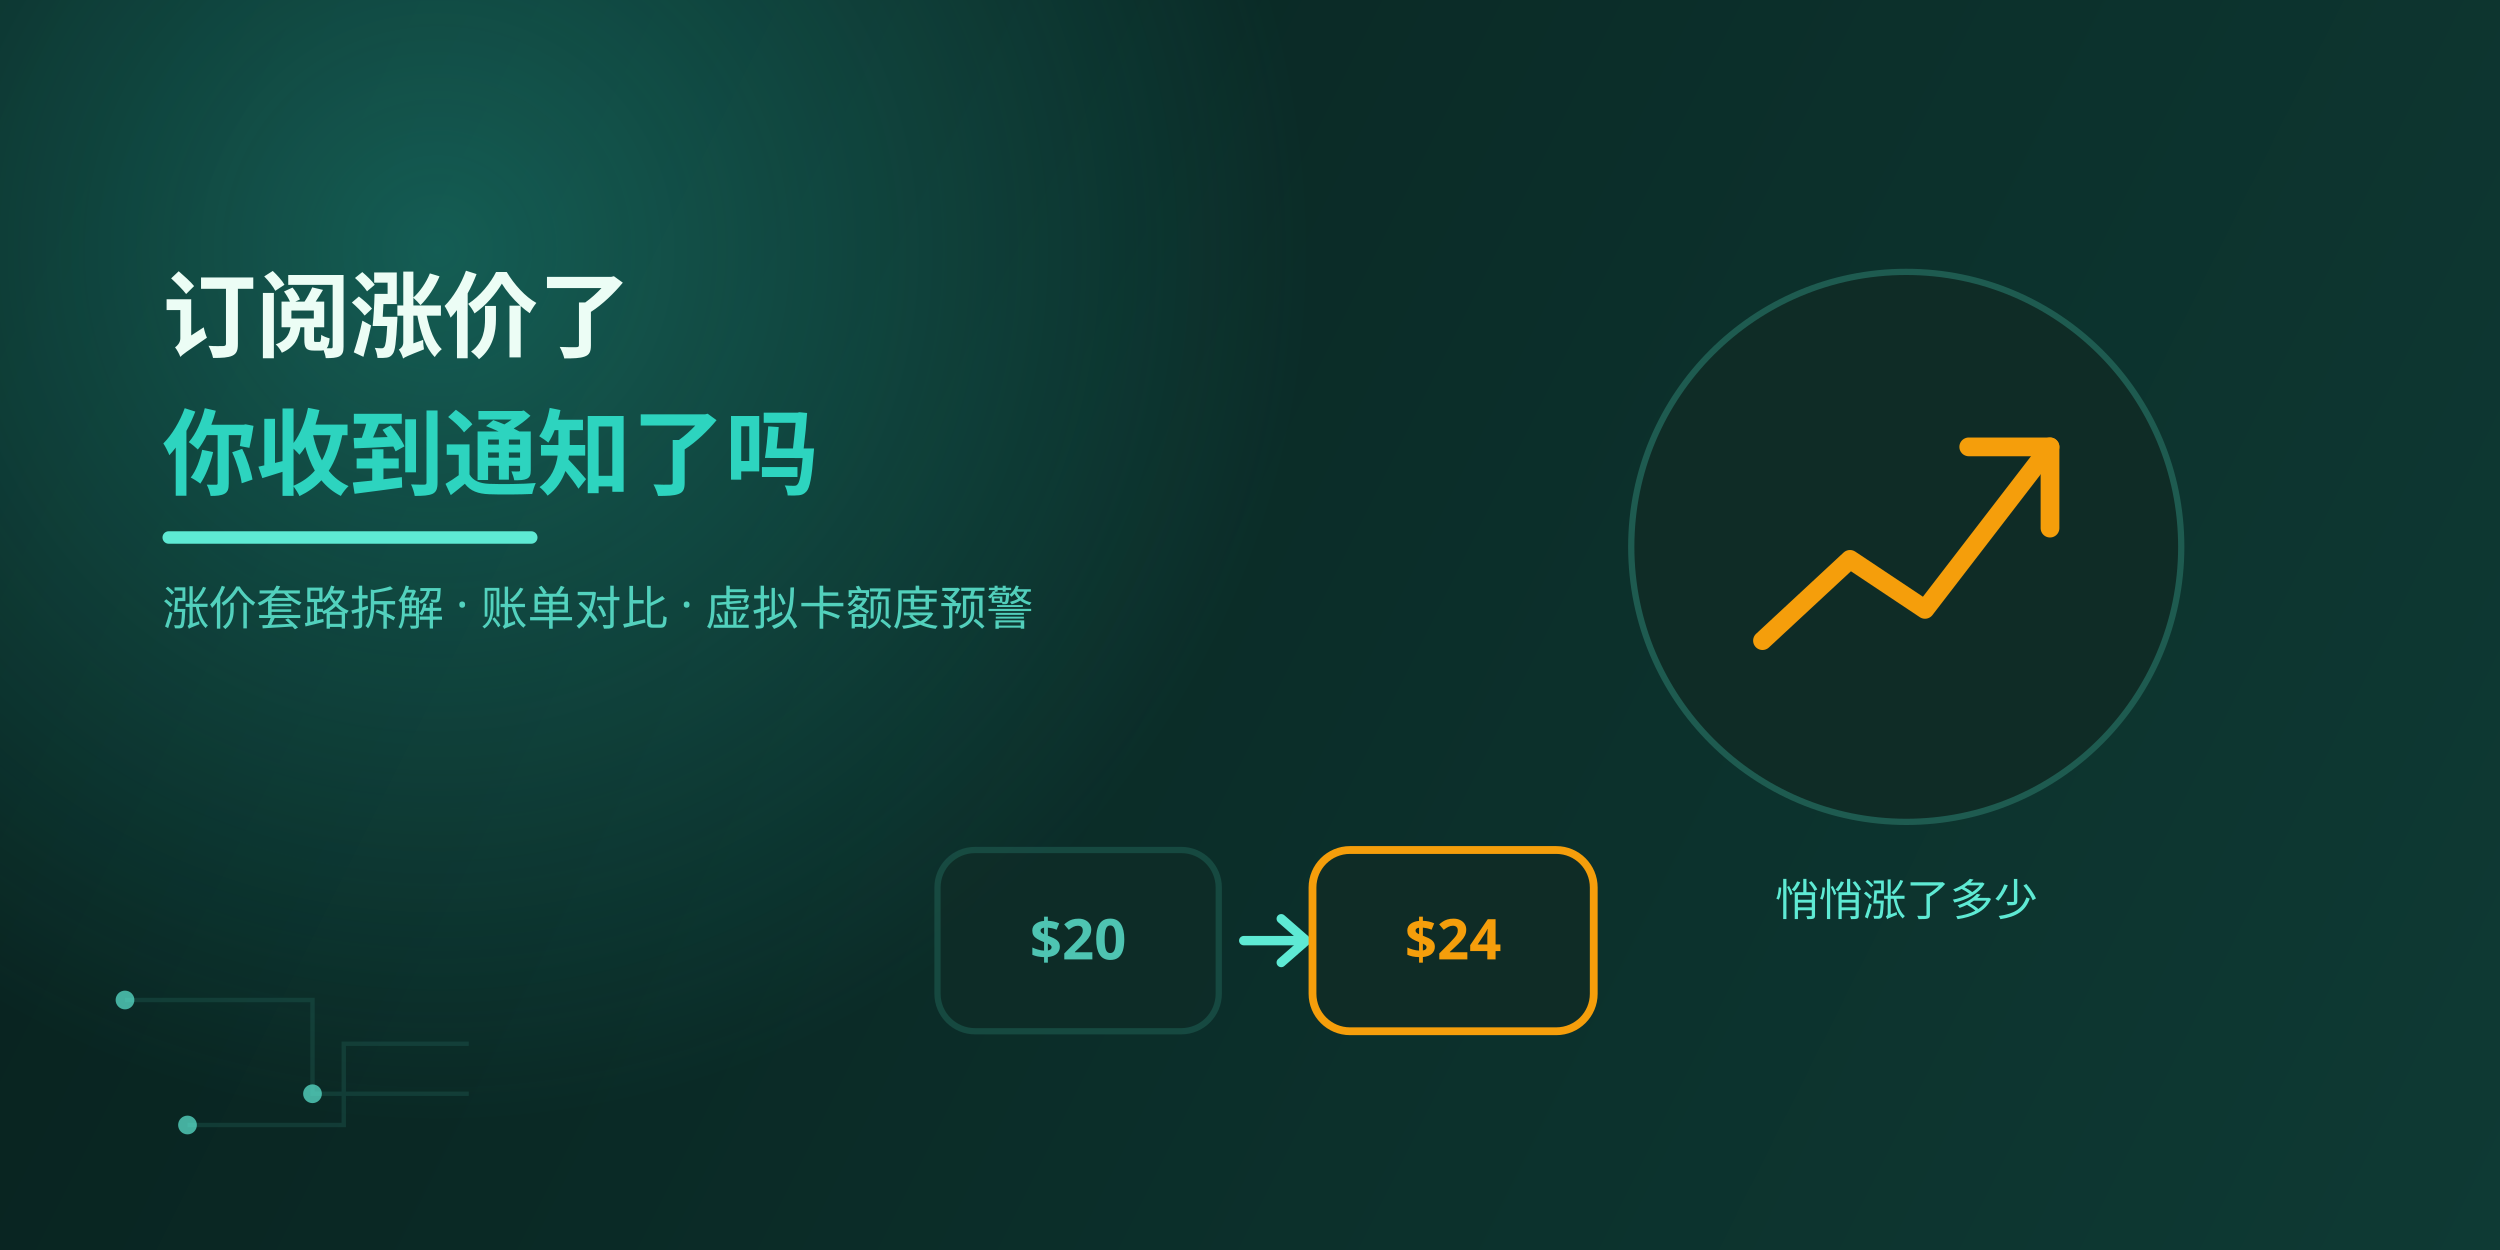
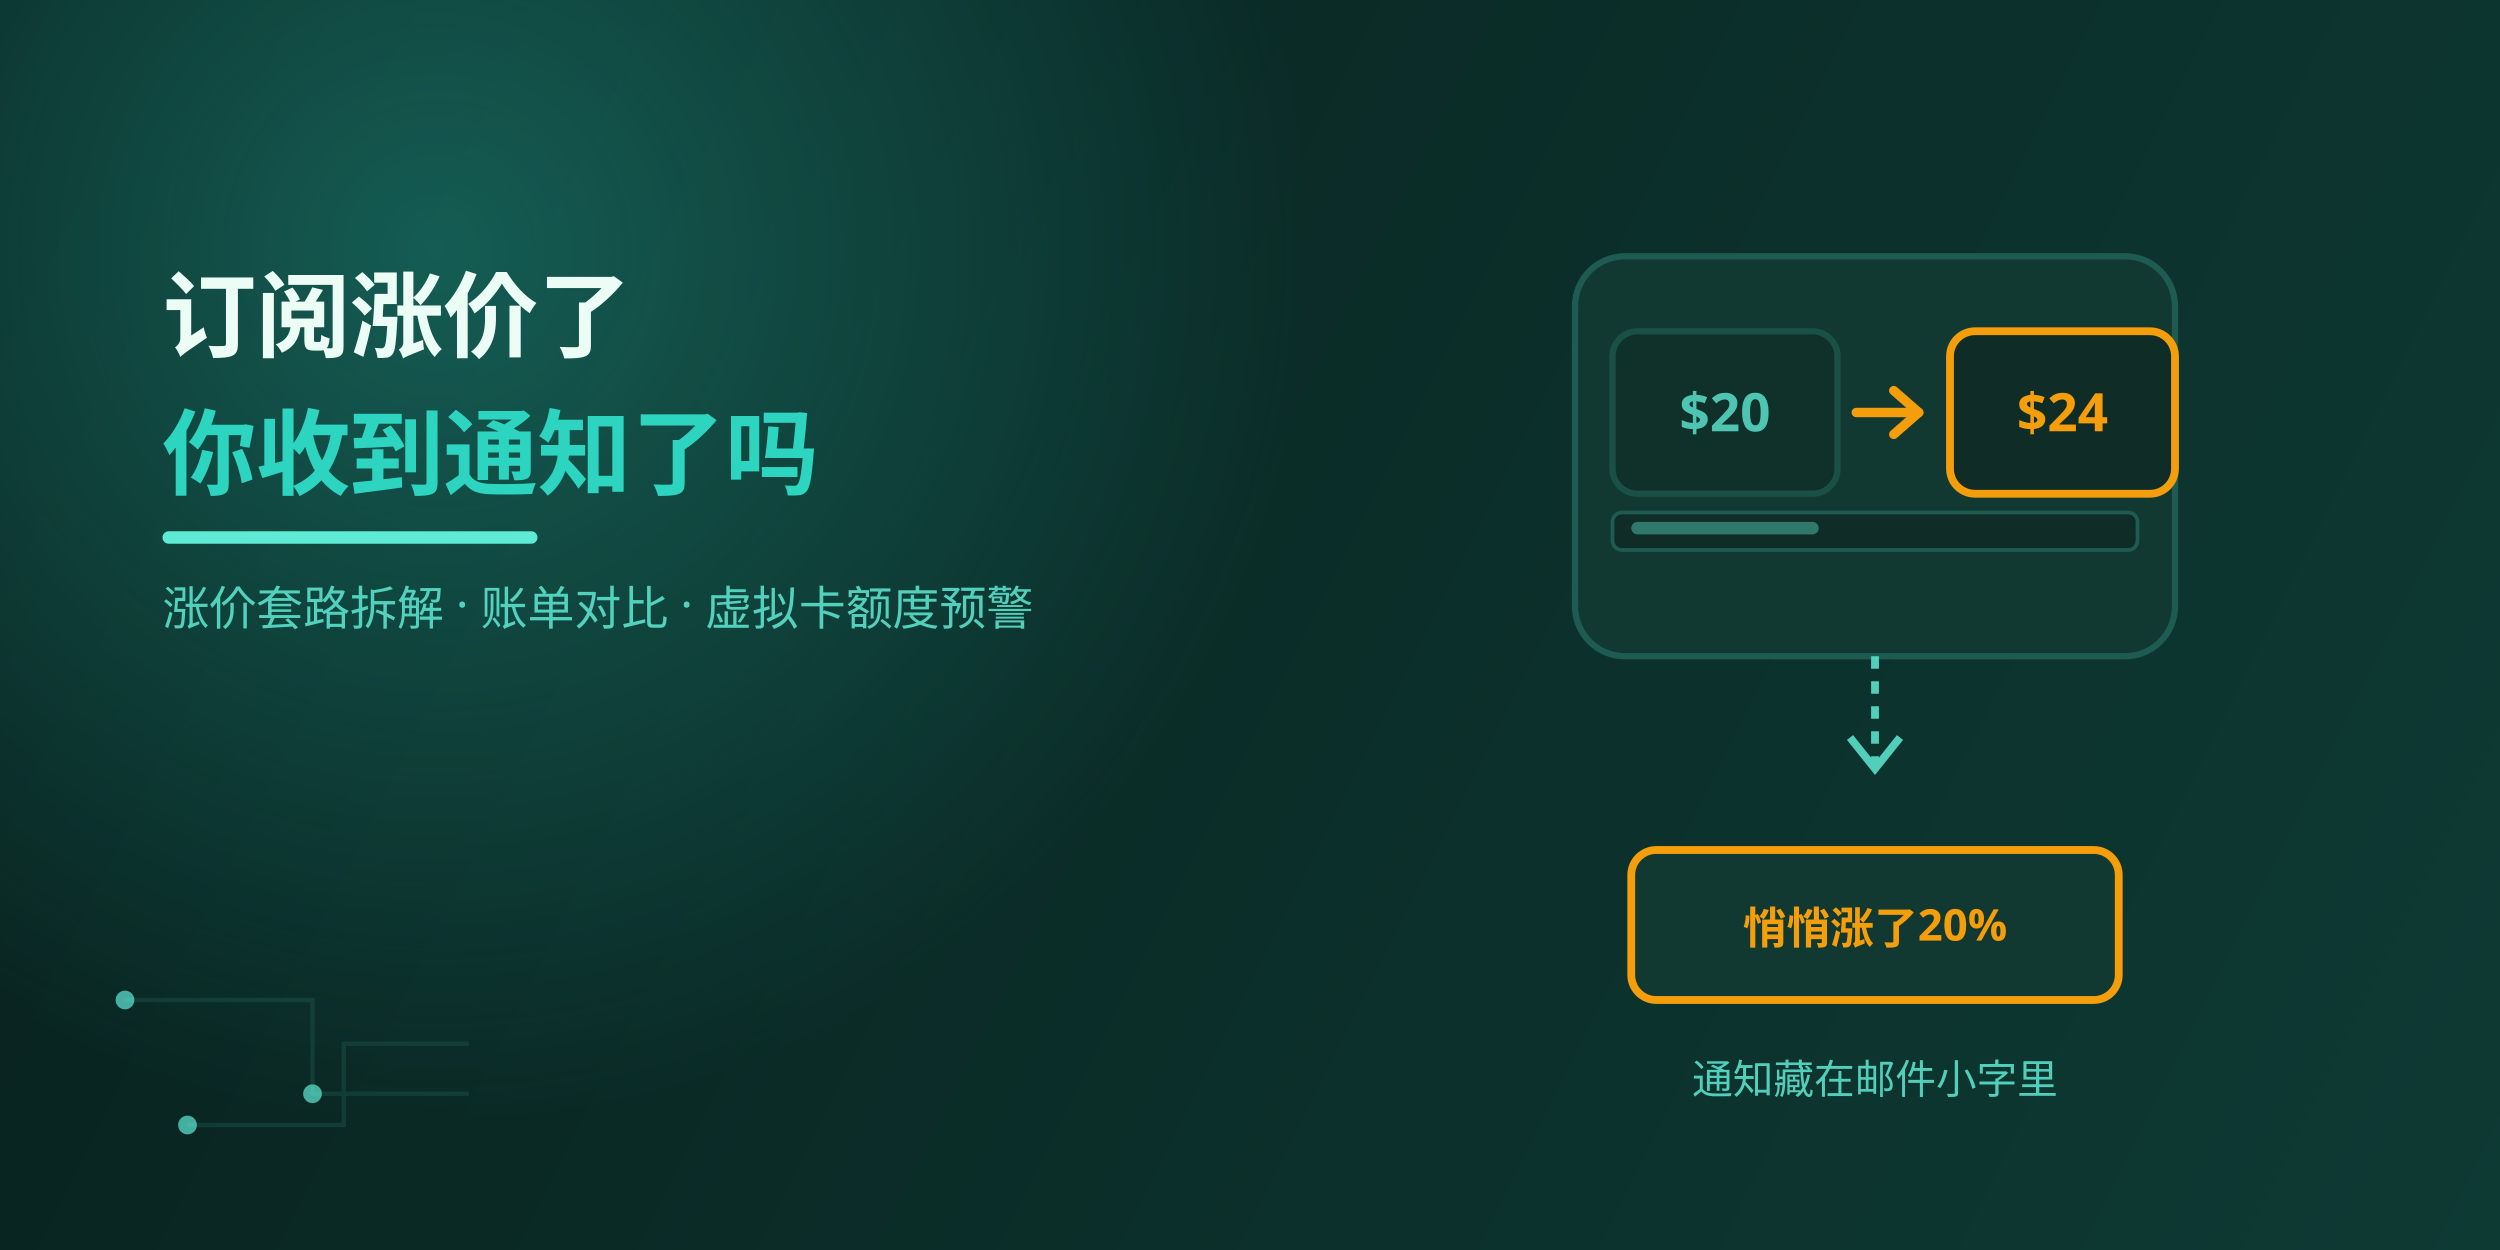
<svg xmlns="http://www.w3.org/2000/svg" viewBox="0 0 800 400" role="img" aria-label="AI 订阅涨价不提前通知：账单变贵排查封面图">
  <defs>
    <linearGradient id="bgGradPhn" x1="0" y1="0" x2="800" y2="400" gradientUnits="userSpaceOnUse">
      <stop offset="0" stop-color="#08201d" />
      <stop offset="1" stop-color="#0e3a34" />
    </linearGradient>
    <radialGradient id="glowPhn" cx="140" cy="80" r="280" gradientUnits="userSpaceOnUse">
      <stop offset="0" stop-color="#2dd4bf" stop-opacity="0.32" />
      <stop offset="1" stop-color="#2dd4bf" stop-opacity="0" />
    </radialGradient>
  </defs>
  <rect width="800" height="400" fill="url(#bgGradPhn)" />
  <rect width="800" height="400" fill="url(#glowPhn)" />
  <g stroke="#1e5b50" stroke-width="1.4" opacity="0.4" fill="none">
    <path d="M40 320 h60 v30 h50" />
    <path d="M60 360 h50 v-26 h40" />
  </g>
  <g fill="#5eead4" opacity="0.7">
    <circle cx="40" cy="320" r="3" />
    <circle cx="100" cy="350" r="3" />
    <circle cx="60" cy="360" r="3" />
  </g>
  <text x="52" y="112" font-family="'PingFang SC','Microsoft YaHei',sans-serif" font-size="30" font-weight="700" fill="#ecfdf5">订阅涨价了</text>
  <text x="52" y="156" font-family="'PingFang SC','Microsoft YaHei',sans-serif" font-size="30" font-weight="700" fill="#2dd4bf">你收到通知了吗</text>
  <rect x="52" y="170" width="120" height="4" rx="2" fill="#5eead4" />
  <text x="52" y="200" font-family="'PingFang SC','Microsoft YaHei',sans-serif" font-size="15" font-weight="400" fill="#5eead4" opacity="0.85">涨价套路拆解 · 账单对比 · 虚拟卡额度预警</text>
-   <g transform="translate(610,175)">
-     <circle r="88" fill="#0f2c26" stroke="#1e5b50" stroke-width="2" />
-     <polyline points="-46,30 -18,4 6,20 46,-32" fill="none" stroke="#f59e0b" stroke-width="6" stroke-linecap="round" stroke-linejoin="round" />
-     <polyline points="20,-32 46,-32 46,-6" fill="none" stroke="#f59e0b" stroke-width="6" stroke-linecap="round" stroke-linejoin="round" />
-     <text x="0" y="118" text-anchor="middle" font-family="'PingFang SC','Microsoft YaHei',sans-serif" font-size="14" fill="#5eead4">悄悄涨了多少</text>
+   <g transform="translate(600,146)">
+     <rect x="-96" y="-64" width="192" height="128" rx="16" fill="#123832" stroke="#1e5b50" stroke-width="2" />
+     <rect x="-84" y="-40" width="72" height="52" rx="8" fill="#0f2c26" stroke="#1e5b50" stroke-width="2" opacity="0.7" />
+     <text x="-48" y="-8" text-anchor="middle" font-family="'PingFang SC','Microsoft YaHei',sans-serif" font-size="17" font-weight="700" fill="#5eead4" opacity="0.8">$20</text>
+     <path d="M-6 -14 h20" stroke="#f59e0b" stroke-width="3" stroke-linecap="round" />
+     <path d="M6 -21 l8 7 -8 7" fill="none" stroke="#f59e0b" stroke-width="3" stroke-linecap="round" stroke-linejoin="round" />
+     <rect x="24" y="-40" width="72" height="52" rx="8" fill="#0f2c26" stroke="#f59e0b" stroke-width="2.5" />
+     <text x="60" y="-8" text-anchor="middle" font-family="'PingFang SC','Microsoft YaHei',sans-serif" font-size="17" font-weight="700" fill="#f59e0b">$24</text>
+     <rect x="-84" y="18" width="168" height="12" rx="3" fill="#0f2c26" stroke="#1e5b50" stroke-width="1.2" />
+     <rect x="-78" y="21" width="60" height="4" rx="2" fill="#5eead4" opacity="0.4" />
  </g>
-   <g>
-     <rect x="300" y="272" width="90" height="58" rx="12" fill="#0f2c26" stroke="#1e5b50" stroke-width="2" opacity="0.6" />
-     <text x="345" y="307" text-anchor="middle" font-family="'PingFang SC','Microsoft YaHei',sans-serif" font-size="18" font-weight="700" fill="#5eead4" opacity="0.8">$20</text>
-     <path d="M398 301 h18" stroke="#5eead4" stroke-width="3" stroke-linecap="round" />
-     <path d="M410 294 l8 7 -8 7" fill="none" stroke="#5eead4" stroke-width="3" stroke-linecap="round" stroke-linejoin="round" />
-     <rect x="420" y="272" width="90" height="58" rx="12" fill="#0f2c26" stroke="#f59e0b" stroke-width="2.5" />
-     <text x="465" y="307" text-anchor="middle" font-family="'PingFang SC','Microsoft YaHei',sans-serif" font-size="18" font-weight="700" fill="#f59e0b">$24</text>
+   <g stroke="#5eead4" stroke-width="2.5" fill="none" opacity="0.85">
+     <path d="M600 210 v34" stroke-dasharray="4 4" />
+     <path d="M592 236 l8 10 l8 -10" fill="none" />
  </g>
+   <g transform="translate(600,296)">
+     <rect x="-78" y="-24" width="156" height="48" rx="8" fill="#123832" stroke="#f59e0b" stroke-width="2.5" />
+     <text x="0" y="6" text-anchor="middle" font-family="'PingFang SC','Microsoft YaHei',sans-serif" font-size="14" fill="#f59e0b" font-weight="700">悄悄涨了20%</text>
+   </g>
+   <text x="600" y="350" text-anchor="middle" font-family="'PingFang SC','Microsoft YaHei',sans-serif" font-size="13" fill="#5eead4" opacity="0.85">通知藏在邮件小字里</text>
</svg>
